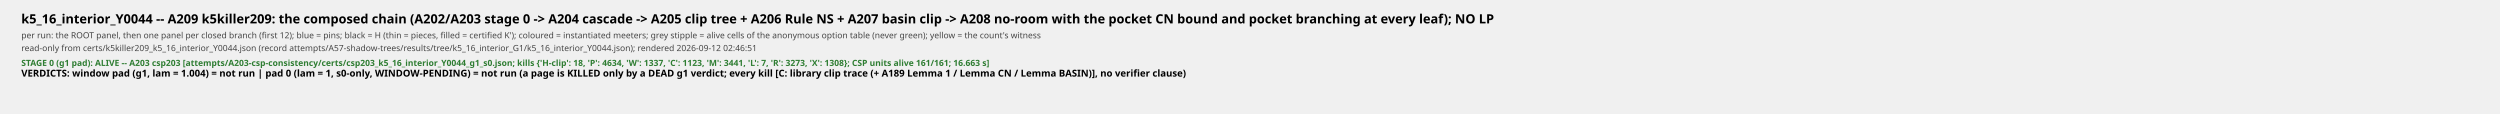
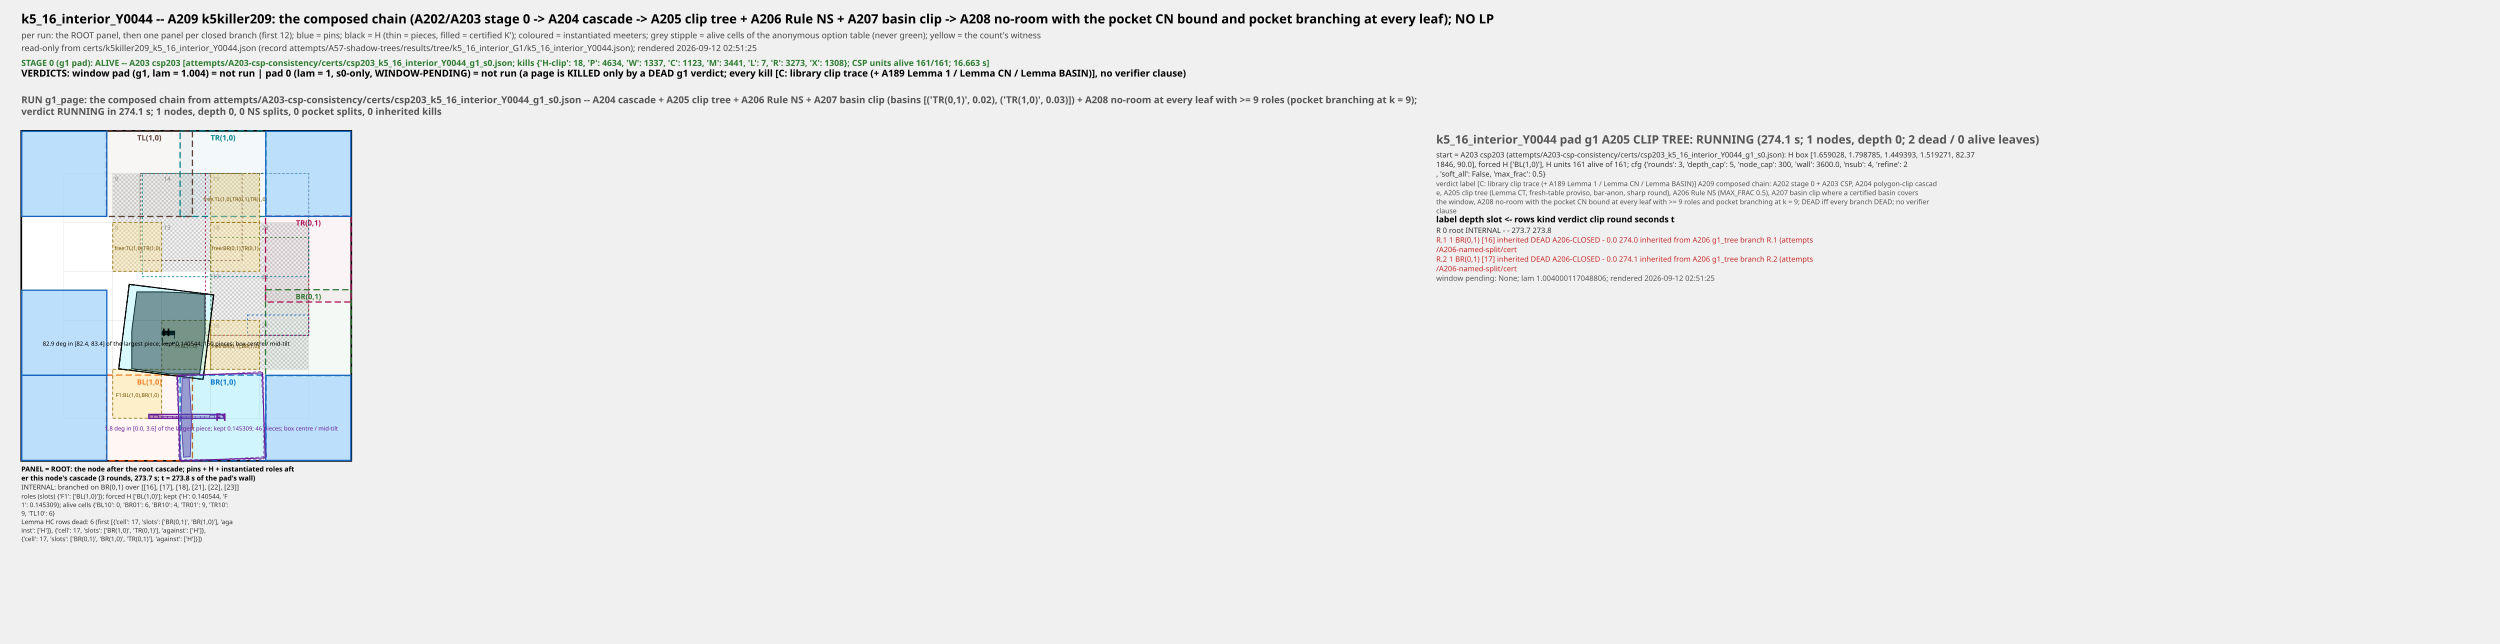
- <svg xmlns="http://www.w3.org/2000/svg" width="2350" height="107" font-family="Segoe UI, sans-serif" style="background:#fff">
+ <svg xmlns="http://www.w3.org/2000/svg" width="2350" height="605" font-family="Segoe UI, sans-serif" style="background:#fff">
  <defs>
    <pattern id="stipple" width="4" height="4" patternUnits="userSpaceOnUse">
      <rect width="4" height="4" fill="#f2f2f2" />
      <circle cx="1" cy="1" r="0.7" fill="#999" />
      <circle cx="3" cy="3" r="0.7" fill="#999" />
    </pattern>
  </defs>
  <text x="20.0" y="22.0" font-size="12" fill="#000" text-anchor="start" font-weight="bold">k5_16_interior_Y0044 -- A209 k5killer209: the composed chain (A202/A203 stage 0 -&gt; A204 cascade -&gt; A205 clip tree + A206 Rule NS + A207 basin clip -&gt; A208 no-room with the pocket CN bound and pocket branching at every leaf); NO LP</text>
  <text x="20.0" y="36.0" font-size="8" fill="#444" text-anchor="start">per run: the ROOT panel, then one panel per closed branch (first 12); blue = pins; black = H (thin = pieces, filled = certified K'); coloured = instantiated meeters; grey stipple = alive cells of the anonymous option table (never green); yellow = the count's witness</text>
-   <text x="20.0" y="48.0" font-size="8" fill="#444" text-anchor="start">read-only from certs/k5killer209_k5_16_interior_Y0044.json (record attempts/A57-shadow-trees/results/tree/k5_16_interior_G1/k5_16_interior_Y0044.json); rendered 2026-09-12 02:46:51</text>
+   <text x="20.0" y="48.0" font-size="8" fill="#444" text-anchor="start">read-only from certs/k5killer209_k5_16_interior_Y0044.json (record attempts/A57-shadow-trees/results/tree/k5_16_interior_G1/k5_16_interior_Y0044.json); rendered 2026-09-12 02:51:25</text>
  <text x="20.0" y="62.0" font-size="8" fill="#2e7d32" text-anchor="start" font-weight="bold">STAGE 0 (g1 pad): ALIVE -- A203 csp203 [attempts/A203-csp-consistency/certs/csp203_k5_16_interior_Y0044_g1_s0.json; kills {'H-clip': 18, 'P': 4634, 'W': 1337, 'C': 1123, 'M': 3441, 'L': 7, 'R': 3273, 'X': 1308}; CSP units alive 161/161; 16.663 s]</text>
  <text x="20.0" y="72.0" font-size="9" fill="#000" text-anchor="start" font-weight="bold">VERDICTS: window pad (g1, lam = 1.004) = not run | pad 0 (lam = 1, s0-only, WINDOW-PENDING) = not run   (a page is KILLED only by a DEAD g1 verdict; every kill [C: library clip trace (+ A189 Lemma 1 / Lemma CN / Lemma BASIN)], no verifier clause)</text>
+   <text x="20.0" y="97.0" font-size="9" fill="#555" text-anchor="start" font-weight="bold">RUN g1_page: the composed chain from attempts/A203-csp-consistency/certs/csp203_k5_16_interior_Y0044_g1_s0.json -- A204 cascade + A205 clip tree + A206 Rule NS + A207 basin clip (basins [('TR(0,1)', 0.02), ('TR(1,0)', 0.03)]) + A208 no-room at every leaf with &gt;= 9 roles (pocket branching at k = 9); </text>
+   <text x="20.0" y="108.0" font-size="9" fill="#555" text-anchor="start" font-weight="bold">verdict RUNNING in 274.1 s; 1 nodes, depth 0, 0 NS splits, 0 pocket splits, 0 inherited kills</text>
+   <text x="1350.0" y="135.0" font-size="11" fill="#555" text-anchor="start" font-weight="bold">k5_16_interior_Y0044  pad g1  A205 CLIP TREE: RUNNING  (274.1 s; 1 nodes, depth 0; 2 dead / 0 alive leaves)</text>
+   <text x="1350.0" y="148.0" font-size="7" fill="#333" text-anchor="start">start = A203 csp203 (attempts/A203-csp-consistency/certs/csp203_k5_16_interior_Y0044_g1_s0.json): H box [1.659028, 1.798785, 1.449393, 1.519271, 82.37</text>
+   <text x="1350.0" y="157.0" font-size="7" fill="#333" text-anchor="start">1846, 90.0], forced H ['BL(1,0)'], H units 161 alive of 161; cfg {'rounds': 3, 'depth_cap': 5, 'node_cap': 300, 'wall': 3600.0, 'nsub': 4, 'refine': 2</text>
+   <text x="1350.0" y="166.0" font-size="7" fill="#333" text-anchor="start">, 'soft_all': False, 'max_frac': 0.5}</text>
+   <text x="1350.0" y="175.0" font-size="6.5" fill="#555" text-anchor="start">verdict label [C: library clip trace (+ A189 Lemma 1 / Lemma CN / Lemma BASIN)] A209 composed chain: A202 stage 0 + A203 CSP, A204 polygon-clip cascad</text>
+   <text x="1350.0" y="183.5" font-size="6.5" fill="#555" text-anchor="start">e, A205 clip tree (Lemma CT, fresh-table proviso, bar-anon, sharp round), A206 Rule NS (MAX_FRAC 0.5), A207 basin clip where a certified basin covers </text>
+   <text x="1350.0" y="192.0" font-size="6.5" fill="#555" text-anchor="start">the window, A208 no-room with the pocket CN bound at every leaf with &gt;= 9 roles and pocket branching at k = 9; DEAD iff every branch DEAD; no verifier</text>
+   <text x="1350.0" y="200.5" font-size="6.5" fill="#555" text-anchor="start"> clause</text>
+   <text x="1350.0" y="209.0" font-size="8" fill="#000" text-anchor="start" font-weight="bold">label        depth  slot      &lt;- rows          kind   verdict   clip     round  seconds  t</text>
+   <text x="1350.0" y="219.0" font-size="7" fill="#333" text-anchor="start">R            0      root                              INTERNAL  -        -      273.7    273.8</text>
+   <text x="1350.0" y="228.0" font-size="7" fill="#c62828" text-anchor="start">R.1          1      BR(0,1)   [16]             inherited DEAD      A206-CLOSED -      0.0      274.0  inherited from A206 g1_tree branch R.1 (attempts</text>
+   <text x="1350.0" y="237.0" font-size="7" fill="#c62828" text-anchor="start">/A206-named-split/cert</text>
+   <text x="1350.0" y="246.0" font-size="7" fill="#c62828" text-anchor="start">R.2          1      BR(0,1)   [17]             inherited DEAD      A206-CLOSED -      0.0      274.1  inherited from A206 g1_tree branch R.2 (attempts</text>
+   <text x="1350.0" y="255.0" font-size="7" fill="#c62828" text-anchor="start">/A206-named-split/cert</text>
+   <text x="1350.0" y="264.0" font-size="7" fill="#555" text-anchor="start">window pending: None; lam 1.004000117048806; rendered 2026-09-12 02:51:25</text>
+   <rect x="20.0" y="123.0" width="310.2" height="310.2" fill="#fff" fill-opacity="1.00" stroke="#000" stroke-width="1.60" />
+   <rect x="60.0" y="347.1" width="46.0" height="46.0" fill="#fff" fill-opacity="1.00" stroke="#ddd" stroke-width="0.30" />
+   <rect x="60.0" y="301.1" width="46.0" height="46.0" fill="#fff" fill-opacity="1.00" stroke="#ddd" stroke-width="0.30" />
+   <rect x="60.0" y="255.1" width="46.0" height="46.0" fill="#fff" fill-opacity="1.00" stroke="#ddd" stroke-width="0.30" />
+   <rect x="60.0" y="209.0" width="46.0" height="46.0" fill="#fff" fill-opacity="1.00" stroke="#ddd" stroke-width="0.30" />
+   <rect x="60.0" y="163.0" width="46.0" height="46.0" fill="#fff" fill-opacity="1.00" stroke="#ddd" stroke-width="0.30" />
+   <rect x="106.0" y="347.1" width="46.0" height="46.0" fill="#fff" fill-opacity="1.00" stroke="#ddd" stroke-width="0.30" />
+   <rect x="106.0" y="301.1" width="46.0" height="46.0" fill="#fff" fill-opacity="1.00" stroke="#ddd" stroke-width="0.30" />
+   <rect x="106.0" y="255.1" width="46.0" height="46.0" fill="#fff" fill-opacity="1.00" stroke="#ddd" stroke-width="0.30" />
+   <rect x="106.0" y="209.0" width="46.0" height="46.0" fill="url(#stipple)" fill-opacity="1.00" stroke="#ddd" stroke-width="0.30" />
+   <text x="108.0" y="216.0" font-size="5.5" fill="#888" text-anchor="start">8</text>
+   <rect x="106.0" y="163.0" width="46.0" height="46.0" fill="url(#stipple)" fill-opacity="1.00" stroke="#ddd" stroke-width="0.30" />
+   <text x="108.0" y="170.0" font-size="5.5" fill="#888" text-anchor="start">9</text>
+   <rect x="152.1" y="347.1" width="46.0" height="46.0" fill="#fff" fill-opacity="1.00" stroke="#ddd" stroke-width="0.30" />
+   <rect x="152.1" y="301.1" width="46.0" height="46.0" fill="#fff" fill-opacity="1.00" stroke="#ddd" stroke-width="0.30" />
+   <rect x="152.1" y="255.1" width="46.0" height="46.0" fill="#fff" fill-opacity="1.00" stroke="#ddd" stroke-width="0.30" />
+   <rect x="152.1" y="209.0" width="46.0" height="46.0" fill="url(#stipple)" fill-opacity="1.00" stroke="#ddd" stroke-width="0.30" />
+   <text x="154.1" y="216.0" font-size="5.5" fill="#888" text-anchor="start">13</text>
+   <rect x="152.1" y="163.0" width="46.0" height="46.0" fill="url(#stipple)" fill-opacity="1.00" stroke="#ddd" stroke-width="0.30" />
+   <text x="154.1" y="170.0" font-size="5.5" fill="#888" text-anchor="start">14</text>
+   <rect x="198.1" y="347.1" width="46.0" height="46.0" fill="#fff" fill-opacity="1.00" stroke="#ddd" stroke-width="0.30" />
+   <rect x="198.1" y="301.1" width="46.0" height="46.0" fill="url(#stipple)" fill-opacity="1.00" stroke="#ddd" stroke-width="0.30" />
+   <text x="200.1" y="308.1" font-size="5.5" fill="#888" text-anchor="start">16</text>
+   <rect x="198.1" y="255.1" width="46.0" height="46.0" fill="url(#stipple)" fill-opacity="1.00" stroke="#ddd" stroke-width="0.30" />
+   <text x="200.1" y="262.1" font-size="5.5" fill="#888" text-anchor="start">17</text>
+   <rect x="198.1" y="209.0" width="46.0" height="46.0" fill="url(#stipple)" fill-opacity="1.00" stroke="#ddd" stroke-width="0.30" />
+   <text x="200.1" y="216.0" font-size="5.5" fill="#888" text-anchor="start">18</text>
+   <rect x="198.1" y="163.0" width="46.0" height="46.0" fill="url(#stipple)" fill-opacity="1.00" stroke="#ddd" stroke-width="0.30" />
+   <text x="200.1" y="170.0" font-size="5.5" fill="#888" text-anchor="start">19</text>
+   <rect x="244.1" y="347.1" width="46.0" height="46.0" fill="#fff" fill-opacity="1.00" stroke="#ddd" stroke-width="0.30" />
+   <rect x="244.1" y="301.1" width="46.0" height="46.0" fill="url(#stipple)" fill-opacity="1.00" stroke="#ddd" stroke-width="0.30" />
+   <text x="246.1" y="308.1" font-size="5.5" fill="#888" text-anchor="start">21</text>
+   <rect x="244.1" y="255.1" width="46.0" height="46.0" fill="url(#stipple)" fill-opacity="1.00" stroke="#ddd" stroke-width="0.30" />
+   <text x="246.1" y="262.1" font-size="5.5" fill="#888" text-anchor="start">22</text>
+   <rect x="244.1" y="209.0" width="46.0" height="46.0" fill="url(#stipple)" fill-opacity="1.00" stroke="#ddd" stroke-width="0.30" />
+   <text x="246.1" y="216.0" font-size="5.5" fill="#888" text-anchor="start">23</text>
+   <rect x="244.1" y="163.0" width="46.0" height="46.0" fill="#fff" fill-opacity="1.00" stroke="#ddd" stroke-width="0.30" />
+   <rect x="100.0" y="352.6" width="80.9" height="80.5" fill="#e65100" fill-opacity="0.05" stroke="#e65100" stroke-width="1.20" stroke-dasharray="6,3" />
+   <text x="140.4" y="361.6" font-size="7" fill="#e65100" text-anchor="middle" font-weight="bold">BL(1,0)</text>
+   <rect x="249.6" y="272.3" width="80.5" height="80.9" fill="#2e7d32" fill-opacity="0.05" stroke="#2e7d32" stroke-width="1.20" stroke-dasharray="6,3" />
+   <text x="289.9" y="281.3" font-size="7" fill="#2e7d32" text-anchor="middle" font-weight="bold">BR(0,1)</text>
+   <rect x="198.1" y="223.3" width="92.1" height="91.9" fill="none" fill-opacity="0.00" stroke="#2e7d32" stroke-width="0.80" stroke-dasharray="2,2" />
+   <rect x="169.3" y="352.6" width="80.9" height="80.5" fill="#1565c0" fill-opacity="0.05" stroke="#1565c0" stroke-width="1.20" stroke-dasharray="6,3" />
+   <text x="209.7" y="361.6" font-size="7" fill="#1565c0" text-anchor="middle" font-weight="bold">BR(1,0)</text>
+   <rect x="232.7" y="296.1" width="57.5" height="19.1" fill="none" fill-opacity="0.00" stroke="#1565c0" stroke-width="0.80" stroke-dasharray="2,2" />
+   <rect x="249.6" y="203.0" width="80.5" height="80.9" fill="#ad1457" fill-opacity="0.05" stroke="#ad1457" stroke-width="1.20" stroke-dasharray="6,3" />
+   <text x="289.9" y="212.0" font-size="7" fill="#ad1457" text-anchor="middle" font-weight="bold">TR(0,1)</text>
+   <rect x="193.1" y="163.0" width="97.1" height="152.2" fill="none" fill-opacity="0.00" stroke="#ad1457" stroke-width="0.80" stroke-dasharray="2,2" />
+   <rect x="169.3" y="123.0" width="80.9" height="80.5" fill="#00838f" fill-opacity="0.05" stroke="#00838f" stroke-width="1.20" stroke-dasharray="6,3" />
+   <text x="209.7" y="132.0" font-size="7" fill="#00838f" text-anchor="middle" font-weight="bold">TR(1,0)</text>
+   <rect x="133.8" y="163.0" width="156.4" height="97.1" fill="none" fill-opacity="0.00" stroke="#00838f" stroke-width="0.80" stroke-dasharray="2,2" />
+   <rect x="100.0" y="123.0" width="80.9" height="80.5" fill="#5d4037" fill-opacity="0.05" stroke="#5d4037" stroke-width="1.20" stroke-dasharray="6,3" />
+   <text x="140.4" y="132.0" font-size="7" fill="#5d4037" text-anchor="middle" font-weight="bold">TL(1,0)</text>
+   <rect x="131.8" y="163.0" width="95.8" height="81.8" fill="none" fill-opacity="0.00" stroke="#5d4037" stroke-width="0.80" stroke-dasharray="2,2" />
+   <rect x="152.1" y="301.1" width="46.0" height="46.0" fill="#ffe082" fill-opacity="0.35" stroke="#8d6e00" stroke-width="0.70" stroke-dasharray="3,2" />
+   <text x="175.1" y="327.1" font-size="5" fill="#6d4c00" text-anchor="middle">H:BL(1,0)</text>
+   <rect x="106.0" y="347.1" width="46.0" height="46.0" fill="#ffe082" fill-opacity="0.35" stroke="#8d6e00" stroke-width="0.70" stroke-dasharray="3,2" />
+   <text x="129.1" y="373.2" font-size="5" fill="#6d4c00" text-anchor="middle">F1:BL(1,0),BR(1,0)</text>
+   <rect x="198.1" y="301.1" width="46.0" height="46.0" fill="#ffe082" fill-opacity="0.35" stroke="#8d6e00" stroke-width="0.70" stroke-dasharray="3,2" />
+   <text x="221.1" y="327.1" font-size="5" fill="#6d4c00" text-anchor="middle">free:BR(0,1),BR(1,0)</text>
+   <rect x="198.1" y="209.0" width="46.0" height="46.0" fill="#ffe082" fill-opacity="0.35" stroke="#8d6e00" stroke-width="0.70" stroke-dasharray="3,2" />
+   <text x="221.1" y="235.1" font-size="5" fill="#6d4c00" text-anchor="middle">free:BR(0,1),TR(0,1)</text>
+   <rect x="106.0" y="209.0" width="46.0" height="46.0" fill="#ffe082" fill-opacity="0.35" stroke="#8d6e00" stroke-width="0.70" stroke-dasharray="3,2" />
+   <text x="129.1" y="235.1" font-size="5" fill="#6d4c00" text-anchor="middle">free:TL(1,0),TR(1,0)</text>
+   <rect x="198.1" y="163.0" width="46.0" height="46.0" fill="#ffe082" fill-opacity="0.35" stroke="#8d6e00" stroke-width="0.70" stroke-dasharray="3,2" />
+   <text x="221.1" y="189.0" font-size="5" fill="#6d4c00" text-anchor="middle">free:TL(1,0),TR(0,1),TR(1,0)</text>
+   <polygon points="20.4,432.8 100.4,432.8 100.4,352.8 20.4,352.8" fill="#90caf9" fill-opacity="0.60" stroke="#1565c0" stroke-width="1.20" />
+   <polygon points="20.4,352.8 100.4,352.8 100.4,272.8 20.4,272.8" fill="#90caf9" fill-opacity="0.60" stroke="#1565c0" stroke-width="1.20" />
+   <polygon points="20.4,203.4 100.4,203.4 100.4,123.4 20.4,123.4" fill="#90caf9" fill-opacity="0.60" stroke="#1565c0" stroke-width="1.20" />
+   <polygon points="249.8,432.8 329.8,432.8 329.8,352.8 249.8,352.8" fill="#90caf9" fill-opacity="0.60" stroke="#1565c0" stroke-width="1.20" />
+   <polygon points="249.8,203.4 329.8,203.4 329.8,123.4 249.8,123.4" fill="#90caf9" fill-opacity="0.60" stroke="#1565c0" stroke-width="1.20" />
+   <rect x="152.7" y="311.6" width="11.2" height="11.2" fill="none" fill-opacity="0.00" stroke="#000" stroke-width="0.70" stroke-dasharray="4,3" />
+   <rect x="152.7" y="313.7" width="1.4" height="0.5" fill="none" fill-opacity="0.00" stroke="#000000" stroke-width="0.25" />
+   <rect x="152.7" y="313.7" width="1.4" height="0.6" fill="none" fill-opacity="0.00" stroke="#000000" stroke-width="0.25" />
+   <rect x="152.7" y="313.7" width="1.4" height="0.7" fill="none" fill-opacity="0.00" stroke="#000000" stroke-width="0.25" />
+   <rect x="152.7" y="313.7" width="1.4" height="0.7" fill="none" fill-opacity="0.00" stroke="#000000" stroke-width="0.25" />
+   <rect x="153.6" y="313.0" width="0.6" height="0.5" fill="none" fill-opacity="0.00" stroke="#000000" stroke-width="0.25" />
+   <rect x="152.7" y="313.0" width="1.4" height="0.5" fill="none" fill-opacity="0.00" stroke="#000000" stroke-width="0.25" />
+   <rect x="152.7" y="313.0" width="1.4" height="0.7" fill="none" fill-opacity="0.00" stroke="#000000" stroke-width="0.25" />
+   <rect x="152.7" y="313.0" width="1.4" height="0.7" fill="none" fill-opacity="0.00" stroke="#000000" stroke-width="0.25" />
+   <rect x="152.7" y="313.0" width="1.4" height="0.7" fill="none" fill-opacity="0.00" stroke="#000000" stroke-width="0.25" />
+   <rect x="152.7" y="313.0" width="1.4" height="0.7" fill="none" fill-opacity="0.00" stroke="#000000" stroke-width="0.25" />
+   <rect x="152.7" y="312.3" width="1.4" height="0.5" fill="none" fill-opacity="0.00" stroke="#000000" stroke-width="0.25" />
+   <rect x="152.7" y="312.3" width="1.4" height="0.7" fill="none" fill-opacity="0.00" stroke="#000000" stroke-width="0.25" />
+   <rect x="152.7" y="312.3" width="1.4" height="0.7" fill="none" fill-opacity="0.00" stroke="#000000" stroke-width="0.25" />
+   <rect x="152.7" y="312.3" width="1.4" height="0.7" fill="none" fill-opacity="0.00" stroke="#000000" stroke-width="0.25" />
+   <rect x="152.7" y="312.3" width="1.4" height="0.7" fill="none" fill-opacity="0.00" stroke="#000000" stroke-width="0.25" />
+   <rect x="152.7" y="312.3" width="1.4" height="0.7" fill="none" fill-opacity="0.00" stroke="#000000" stroke-width="0.25" />
+   <rect x="152.7" y="312.3" width="1.4" height="0.7" fill="none" fill-opacity="0.00" stroke="#000000" stroke-width="0.25" />
+   <rect x="152.7" y="311.6" width="1.4" height="0.5" fill="none" fill-opacity="0.00" stroke="#000000" stroke-width="0.25" />
+   <rect x="152.7" y="311.6" width="1.4" height="0.7" fill="none" fill-opacity="0.00" stroke="#000000" stroke-width="0.25" />
+   <rect x="152.7" y="311.6" width="1.4" height="0.7" fill="none" fill-opacity="0.00" stroke="#000000" stroke-width="0.25" />
+   <rect x="152.7" y="311.6" width="1.4" height="0.7" fill="none" fill-opacity="0.00" stroke="#000000" stroke-width="0.25" />
+   <rect x="152.7" y="311.6" width="1.4" height="0.7" fill="none" fill-opacity="0.00" stroke="#000000" stroke-width="0.25" />
+   <rect x="152.7" y="311.6" width="1.4" height="0.7" fill="none" fill-opacity="0.00" stroke="#000000" stroke-width="0.25" />
+   <rect x="152.7" y="311.6" width="1.4" height="0.7" fill="none" fill-opacity="0.00" stroke="#000000" stroke-width="0.25" />
+   <rect x="152.7" y="311.6" width="1.4" height="0.7" fill="none" fill-opacity="0.00" stroke="#000000" stroke-width="0.25" />
+   <rect x="154.1" y="313.0" width="1.4" height="0.5" fill="none" fill-opacity="0.00" stroke="#000000" stroke-width="0.25" />
+   <rect x="154.1" y="313.0" width="1.4" height="0.6" fill="none" fill-opacity="0.00" stroke="#000000" stroke-width="0.25" />
+   <rect x="154.1" y="313.0" width="1.4" height="0.7" fill="none" fill-opacity="0.00" stroke="#000000" stroke-width="0.25" />
+   <rect x="154.1" y="313.0" width="1.4" height="0.7" fill="none" fill-opacity="0.00" stroke="#000000" stroke-width="0.25" />
+   <rect x="154.1" y="313.0" width="1.4" height="0.7" fill="none" fill-opacity="0.00" stroke="#000000" stroke-width="0.25" />
+   <rect x="154.1" y="313.0" width="1.4" height="0.7" fill="none" fill-opacity="0.00" stroke="#000000" stroke-width="0.25" />
+   <rect x="154.1" y="312.3" width="1.4" height="0.5" fill="none" fill-opacity="0.00" stroke="#000000" stroke-width="0.25" />
+   <rect x="154.1" y="312.3" width="1.4" height="0.7" fill="none" fill-opacity="0.00" stroke="#000000" stroke-width="0.25" />
+   <rect x="154.1" y="312.3" width="1.4" height="0.7" fill="none" fill-opacity="0.00" stroke="#000000" stroke-width="0.25" />
+   <rect x="154.1" y="312.3" width="1.4" height="0.7" fill="none" fill-opacity="0.00" stroke="#000000" stroke-width="0.25" />
+   <rect x="154.1" y="312.3" width="1.4" height="0.7" fill="none" fill-opacity="0.00" stroke="#000000" stroke-width="0.25" />
+   <rect x="154.1" y="312.3" width="1.4" height="0.7" fill="none" fill-opacity="0.00" stroke="#000000" stroke-width="0.25" />
+   <rect x="154.1" y="312.3" width="1.4" height="0.7" fill="none" fill-opacity="0.00" stroke="#000000" stroke-width="0.25" />
+   <rect x="154.1" y="311.6" width="1.4" height="0.7" fill="none" fill-opacity="0.00" stroke="#000000" stroke-width="0.25" />
+   <rect x="154.1" y="311.6" width="1.4" height="0.7" fill="none" fill-opacity="0.00" stroke="#000000" stroke-width="0.25" />
+   <rect x="154.1" y="311.6" width="1.4" height="0.7" fill="none" fill-opacity="0.00" stroke="#000000" stroke-width="0.25" />
+   <rect x="154.1" y="311.6" width="1.4" height="0.7" fill="none" fill-opacity="0.00" stroke="#000000" stroke-width="0.25" />
+   <rect x="154.1" y="311.6" width="1.4" height="0.7" fill="none" fill-opacity="0.00" stroke="#000000" stroke-width="0.25" />
+   <rect x="154.1" y="311.6" width="1.4" height="0.7" fill="none" fill-opacity="0.00" stroke="#000000" stroke-width="0.25" />
+   <rect x="154.1" y="311.6" width="1.4" height="0.7" fill="none" fill-opacity="0.00" stroke="#000000" stroke-width="0.25" />
+   <rect x="154.1" y="311.6" width="1.4" height="0.7" fill="none" fill-opacity="0.00" stroke="#000000" stroke-width="0.25" />
+   <rect x="155.5" y="313.0" width="1.4" height="0.7" fill="none" fill-opacity="0.00" stroke="#000000" stroke-width="0.25" />
+   <rect x="155.5" y="313.0" width="1.4" height="0.7" fill="none" fill-opacity="0.00" stroke="#000000" stroke-width="0.25" />
+   <rect x="155.9" y="312.3" width="1.0" height="0.5" fill="none" fill-opacity="0.00" stroke="#000000" stroke-width="0.25" />
+   <rect x="155.5" y="312.3" width="1.4" height="0.6" fill="none" fill-opacity="0.00" stroke="#000000" stroke-width="0.25" />
+   <rect x="155.5" y="312.3" width="1.4" height="0.7" fill="none" fill-opacity="0.00" stroke="#000000" stroke-width="0.25" />
+   <rect x="155.5" y="312.3" width="1.4" height="0.7" fill="none" fill-opacity="0.00" stroke="#000000" stroke-width="0.25" />
+   <rect x="155.5" y="312.3" width="1.4" height="0.7" fill="none" fill-opacity="0.00" stroke="#000000" stroke-width="0.25" />
+   <rect x="155.5" y="312.3" width="1.4" height="0.7" fill="none" fill-opacity="0.00" stroke="#000000" stroke-width="0.25" />
+   <rect x="155.5" y="312.3" width="1.4" height="0.7" fill="none" fill-opacity="0.00" stroke="#000000" stroke-width="0.25" />
+   <rect x="155.5" y="312.3" width="1.4" height="0.7" fill="none" fill-opacity="0.00" stroke="#000000" stroke-width="0.25" />
+   <rect x="155.5" y="311.6" width="1.4" height="0.7" fill="none" fill-opacity="0.00" stroke="#000000" stroke-width="0.25" />
+   <rect x="155.5" y="311.6" width="1.4" height="0.7" fill="none" fill-opacity="0.00" stroke="#000000" stroke-width="0.25" />
+   <rect x="155.5" y="311.6" width="1.4" height="0.7" fill="none" fill-opacity="0.00" stroke="#000000" stroke-width="0.25" />
+   <rect x="155.5" y="311.6" width="1.4" height="0.7" fill="none" fill-opacity="0.00" stroke="#000000" stroke-width="0.25" />
+   <rect x="155.5" y="311.6" width="1.4" height="0.7" fill="none" fill-opacity="0.00" stroke="#000000" stroke-width="0.25" />
+   <rect x="155.5" y="311.6" width="1.4" height="0.7" fill="none" fill-opacity="0.00" stroke="#000000" stroke-width="0.25" />
+   <rect x="155.5" y="311.6" width="1.4" height="0.7" fill="none" fill-opacity="0.00" stroke="#000000" stroke-width="0.25" />
+   <rect x="155.5" y="311.6" width="1.4" height="0.7" fill="none" fill-opacity="0.00" stroke="#000000" stroke-width="0.25" />
+   <rect x="156.9" y="313.0" width="1.4" height="0.7" fill="none" fill-opacity="0.00" stroke="#000000" stroke-width="0.25" />
+   <rect x="156.9" y="313.0" width="1.4" height="0.7" fill="none" fill-opacity="0.00" stroke="#000000" stroke-width="0.25" />
+   <rect x="156.9" y="312.3" width="1.4" height="0.5" fill="none" fill-opacity="0.00" stroke="#000000" stroke-width="0.25" />
+   <rect x="156.9" y="312.3" width="1.4" height="0.7" fill="none" fill-opacity="0.00" stroke="#000000" stroke-width="0.25" />
+   <rect x="156.9" y="312.3" width="1.4" height="0.7" fill="none" fill-opacity="0.00" stroke="#000000" stroke-width="0.25" />
+   <rect x="156.9" y="312.3" width="1.4" height="0.7" fill="none" fill-opacity="0.00" stroke="#000000" stroke-width="0.25" />
+   <rect x="156.9" y="312.3" width="1.4" height="0.7" fill="none" fill-opacity="0.00" stroke="#000000" stroke-width="0.25" />
+   <rect x="156.9" y="312.3" width="1.4" height="0.7" fill="none" fill-opacity="0.00" stroke="#000000" stroke-width="0.25" />
+   <rect x="156.9" y="312.3" width="1.4" height="0.7" fill="none" fill-opacity="0.00" stroke="#000000" stroke-width="0.25" />
+   <rect x="156.9" y="312.3" width="1.4" height="0.7" fill="none" fill-opacity="0.00" stroke="#000000" stroke-width="0.25" />
+   <rect x="156.9" y="311.6" width="1.4" height="0.7" fill="none" fill-opacity="0.00" stroke="#000000" stroke-width="0.25" />
+   <rect x="156.9" y="311.6" width="1.4" height="0.7" fill="none" fill-opacity="0.00" stroke="#000000" stroke-width="0.25" />
+   <rect x="156.9" y="311.6" width="1.4" height="0.7" fill="none" fill-opacity="0.00" stroke="#000000" stroke-width="0.25" />
+   <rect x="156.9" y="311.6" width="1.4" height="0.7" fill="none" fill-opacity="0.00" stroke="#000000" stroke-width="0.25" />
+   <rect x="156.9" y="311.6" width="1.4" height="0.7" fill="none" fill-opacity="0.00" stroke="#000000" stroke-width="0.25" />
+   <rect x="156.9" y="311.6" width="1.4" height="0.7" fill="none" fill-opacity="0.00" stroke="#000000" stroke-width="0.25" />
+   <rect x="156.9" y="311.6" width="1.4" height="0.7" fill="none" fill-opacity="0.00" stroke="#000000" stroke-width="0.25" />
+   <rect x="156.9" y="311.6" width="1.4" height="0.7" fill="none" fill-opacity="0.00" stroke="#000000" stroke-width="0.25" />
+   <rect x="158.3" y="313.0" width="1.4" height="0.7" fill="none" fill-opacity="0.00" stroke="#000000" stroke-width="0.25" />
+   <rect x="158.3" y="313.0" width="1.4" height="0.7" fill="none" fill-opacity="0.00" stroke="#000000" stroke-width="0.25" />
+   <rect x="158.3" y="312.3" width="1.4" height="0.7" fill="none" fill-opacity="0.00" stroke="#000000" stroke-width="0.25" />
+   <rect x="158.3" y="312.3" width="1.4" height="0.7" fill="none" fill-opacity="0.00" stroke="#000000" stroke-width="0.25" />
+   <rect x="158.3" y="312.3" width="1.4" height="0.7" fill="none" fill-opacity="0.00" stroke="#000000" stroke-width="0.25" />
+   <rect x="158.3" y="312.3" width="1.4" height="0.7" fill="none" fill-opacity="0.00" stroke="#000000" stroke-width="0.25" />
+   <rect x="158.3" y="312.3" width="1.4" height="0.7" fill="none" fill-opacity="0.00" stroke="#000000" stroke-width="0.25" />
+   <rect x="158.3" y="312.3" width="1.4" height="0.7" fill="none" fill-opacity="0.00" stroke="#000000" stroke-width="0.25" />
+   <rect x="158.3" y="312.3" width="1.4" height="0.7" fill="none" fill-opacity="0.00" stroke="#000000" stroke-width="0.25" />
+   <rect x="158.3" y="311.6" width="1.4" height="0.7" fill="none" fill-opacity="0.00" stroke="#000000" stroke-width="0.25" />
+   <rect x="158.3" y="311.6" width="1.4" height="0.7" fill="none" fill-opacity="0.00" stroke="#000000" stroke-width="0.25" />
+   <rect x="158.3" y="311.6" width="1.4" height="0.7" fill="none" fill-opacity="0.00" stroke="#000000" stroke-width="0.25" />
+   <rect x="158.3" y="311.6" width="1.4" height="0.7" fill="none" fill-opacity="0.00" stroke="#000000" stroke-width="0.25" />
+   <rect x="158.3" y="311.6" width="1.4" height="0.7" fill="none" fill-opacity="0.00" stroke="#000000" stroke-width="0.25" />
+   <rect x="158.3" y="311.6" width="1.4" height="0.7" fill="none" fill-opacity="0.00" stroke="#000000" stroke-width="0.25" />
+   <rect x="158.3" y="311.6" width="1.4" height="0.7" fill="none" fill-opacity="0.00" stroke="#000000" stroke-width="0.25" />
+   <rect x="158.3" y="311.6" width="1.4" height="0.7" fill="none" fill-opacity="0.00" stroke="#000000" stroke-width="0.25" />
+   <rect x="159.7" y="313.0" width="1.4" height="0.7" fill="none" fill-opacity="0.00" stroke="#000000" stroke-width="0.25" />
+   <rect x="159.7" y="313.0" width="1.4" height="0.7" fill="none" fill-opacity="0.00" stroke="#000000" stroke-width="0.25" />
+   <rect x="159.7" y="312.3" width="1.4" height="0.7" fill="none" fill-opacity="0.00" stroke="#000000" stroke-width="0.25" />
+   <rect x="159.7" y="312.3" width="1.4" height="0.7" fill="none" fill-opacity="0.00" stroke="#000000" stroke-width="0.25" />
+   <rect x="159.7" y="312.3" width="1.4" height="0.7" fill="none" fill-opacity="0.00" stroke="#000000" stroke-width="0.25" />
+   <rect x="159.7" y="312.3" width="1.4" height="0.7" fill="none" fill-opacity="0.00" stroke="#000000" stroke-width="0.25" />
+   <rect x="159.7" y="312.3" width="1.4" height="0.7" fill="none" fill-opacity="0.00" stroke="#000000" stroke-width="0.25" />
+   <rect x="159.7" y="312.3" width="1.4" height="0.7" fill="none" fill-opacity="0.00" stroke="#000000" stroke-width="0.25" />
+   <rect x="159.7" y="312.3" width="1.4" height="0.7" fill="none" fill-opacity="0.00" stroke="#000000" stroke-width="0.25" />
+   <rect x="159.7" y="311.6" width="1.4" height="0.7" fill="none" fill-opacity="0.00" stroke="#000000" stroke-width="0.25" />
+   <rect x="159.7" y="311.6" width="1.4" height="0.7" fill="none" fill-opacity="0.00" stroke="#000000" stroke-width="0.25" />
+   <rect x="159.7" y="311.6" width="1.4" height="0.7" fill="none" fill-opacity="0.00" stroke="#000000" stroke-width="0.25" />
+   <rect x="159.7" y="311.6" width="1.4" height="0.7" fill="none" fill-opacity="0.00" stroke="#000000" stroke-width="0.25" />
+   <rect x="159.7" y="311.6" width="1.4" height="0.7" fill="none" fill-opacity="0.00" stroke="#000000" stroke-width="0.25" />
+   <rect x="159.7" y="311.6" width="1.4" height="0.7" fill="none" fill-opacity="0.00" stroke="#000000" stroke-width="0.25" />
+   <rect x="159.7" y="311.6" width="1.4" height="0.7" fill="none" fill-opacity="0.00" stroke="#000000" stroke-width="0.25" />
+   <rect x="159.7" y="311.6" width="1.4" height="0.7" fill="none" fill-opacity="0.00" stroke="#000000" stroke-width="0.25" />
+   <rect x="161.1" y="313.0" width="1.4" height="0.7" fill="none" fill-opacity="0.00" stroke="#000000" stroke-width="0.25" />
+   <rect x="161.1" y="313.0" width="1.4" height="0.7" fill="none" fill-opacity="0.00" stroke="#000000" stroke-width="0.25" />
+   <rect x="161.1" y="312.3" width="1.4" height="0.7" fill="none" fill-opacity="0.00" stroke="#000000" stroke-width="0.25" />
+   <rect x="161.1" y="312.3" width="1.4" height="0.7" fill="none" fill-opacity="0.00" stroke="#000000" stroke-width="0.25" />
+   <rect x="161.1" y="312.3" width="1.4" height="0.7" fill="none" fill-opacity="0.00" stroke="#000000" stroke-width="0.25" />
+   <rect x="161.1" y="312.3" width="1.4" height="0.7" fill="none" fill-opacity="0.00" stroke="#000000" stroke-width="0.25" />
+   <rect x="161.1" y="312.3" width="1.4" height="0.7" fill="none" fill-opacity="0.00" stroke="#000000" stroke-width="0.25" />
+   <rect x="161.1" y="312.3" width="1.4" height="0.7" fill="none" fill-opacity="0.00" stroke="#000000" stroke-width="0.25" />
+   <rect x="161.1" y="312.3" width="1.4" height="0.7" fill="none" fill-opacity="0.00" stroke="#000000" stroke-width="0.25" />
+   <rect x="161.1" y="311.6" width="1.4" height="0.7" fill="none" fill-opacity="0.00" stroke="#000000" stroke-width="0.25" />
+   <rect x="161.1" y="311.6" width="1.4" height="0.7" fill="none" fill-opacity="0.00" stroke="#000000" stroke-width="0.25" />
+   <rect x="161.1" y="311.6" width="1.4" height="0.7" fill="none" fill-opacity="0.00" stroke="#000000" stroke-width="0.25" />
+   <rect x="161.1" y="311.6" width="1.4" height="0.7" fill="none" fill-opacity="0.00" stroke="#000000" stroke-width="0.25" />
+   <rect x="161.1" y="311.6" width="1.4" height="0.7" fill="none" fill-opacity="0.00" stroke="#000000" stroke-width="0.25" />
+   <rect x="161.1" y="311.6" width="1.4" height="0.7" fill="none" fill-opacity="0.00" stroke="#000000" stroke-width="0.25" />
+   <rect x="161.1" y="311.6" width="1.4" height="0.7" fill="none" fill-opacity="0.00" stroke="#000000" stroke-width="0.25" />
+   <rect x="161.1" y="311.6" width="1.4" height="0.7" fill="none" fill-opacity="0.00" stroke="#000000" stroke-width="0.25" />
+   <rect x="162.5" y="313.0" width="1.4" height="0.7" fill="none" fill-opacity="0.00" stroke="#000000" stroke-width="0.25" />
+   <rect x="162.5" y="313.0" width="1.4" height="0.7" fill="none" fill-opacity="0.00" stroke="#000000" stroke-width="0.25" />
+   <rect x="162.5" y="312.3" width="1.4" height="0.7" fill="none" fill-opacity="0.00" stroke="#000000" stroke-width="0.25" />
+   <rect x="162.5" y="312.3" width="1.4" height="0.7" fill="none" fill-opacity="0.00" stroke="#000000" stroke-width="0.25" />
+   <rect x="162.5" y="312.3" width="1.4" height="0.7" fill="none" fill-opacity="0.00" stroke="#000000" stroke-width="0.25" />
+   <rect x="162.5" y="312.3" width="1.4" height="0.7" fill="none" fill-opacity="0.00" stroke="#000000" stroke-width="0.25" />
+   <rect x="162.5" y="312.3" width="1.4" height="0.7" fill="none" fill-opacity="0.00" stroke="#000000" stroke-width="0.25" />
+   <rect x="162.5" y="312.3" width="1.4" height="0.7" fill="none" fill-opacity="0.00" stroke="#000000" stroke-width="0.25" />
+   <rect x="162.5" y="312.3" width="1.4" height="0.7" fill="none" fill-opacity="0.00" stroke="#000000" stroke-width="0.25" />
+   <rect x="162.5" y="312.3" width="1.4" height="0.7" fill="none" fill-opacity="0.00" stroke="#000000" stroke-width="0.25" />
+   <rect x="162.5" y="311.6" width="1.4" height="0.7" fill="none" fill-opacity="0.00" stroke="#000000" stroke-width="0.25" />
+   <rect x="162.5" y="311.6" width="1.4" height="0.7" fill="none" fill-opacity="0.00" stroke="#000000" stroke-width="0.25" />
+   <rect x="162.5" y="311.6" width="1.4" height="0.7" fill="none" fill-opacity="0.00" stroke="#000000" stroke-width="0.25" />
+   <rect x="162.5" y="311.6" width="1.4" height="0.7" fill="none" fill-opacity="0.00" stroke="#000000" stroke-width="0.25" />
+   <rect x="162.5" y="311.6" width="1.4" height="0.7" fill="none" fill-opacity="0.00" stroke="#000000" stroke-width="0.25" />
+   <rect x="162.5" y="311.6" width="1.4" height="0.7" fill="none" fill-opacity="0.00" stroke="#000000" stroke-width="0.25" />
+   <rect x="162.5" y="311.6" width="1.4" height="0.7" fill="none" fill-opacity="0.00" stroke="#000000" stroke-width="0.25" />
+   <rect x="152.7" y="311.6" width="11.2" height="2.8" fill="none" fill-opacity="0.00" stroke="#000000" stroke-width="1.40" />
+   <polygon points="123.9,346.6 158.6,351.3 163.6,351.6 187.7,351.6 192.4,316.9 192.7,313.1 192.7,311.6 192.7,277.1 185.0,276.1 179.7,275.6 158.6,274.6 152.7,274.4 128.7,274.4 124.3,307.7 124.0,310.4 123.9,313.7" fill="#000000" fill-opacity="0.45" stroke="#000000" stroke-width="0.80" />
+   <polygon points="190.9,356.6 200.9,277.2 121.5,267.3 111.6,346.7" fill="#00e5ff" fill-opacity="0.15" stroke="#000000" stroke-width="1.00" />
+   <polygon points="190.6,356.9 201.2,277.6 121.9,267.0 111.3,346.3" fill="none" fill-opacity="0.00" stroke="#000000" stroke-width="0.50" stroke-dasharray="3,2" />
+   <polygon points="191.3,356.3 200.6,276.9 121.1,267.6 111.9,347.1" fill="none" fill-opacity="0.00" stroke="#000000" stroke-width="0.50" stroke-dasharray="3,2" />
+   <text x="156.2" y="316.0" font-size="10" fill="#000000" text-anchor="middle" font-weight="bold">H</text>
+   <text x="156.2" y="325.0" font-size="5.5" fill="#000000" text-anchor="middle">82.9 deg in [82.4, 83.4] of the largest piece; kept 0.140544; 150 pieces; box centre / mid-tilt</text>
+   <rect x="140.0" y="391.6" width="4.4" height="1.5" fill="none" fill-opacity="0.00" stroke="#6a1b9a" stroke-width="0.25" />
+   <rect x="144.4" y="391.6" width="4.4" height="1.5" fill="none" fill-opacity="0.00" stroke="#6a1b9a" stroke-width="0.25" />
+   <rect x="148.8" y="391.6" width="4.4" height="1.5" fill="none" fill-opacity="0.00" stroke="#6a1b9a" stroke-width="0.25" />
+   <rect x="153.2" y="391.6" width="4.4" height="1.5" fill="none" fill-opacity="0.00" stroke="#6a1b9a" stroke-width="0.25" />
+   <rect x="157.5" y="391.6" width="4.4" height="1.5" fill="none" fill-opacity="0.00" stroke="#6a1b9a" stroke-width="0.25" />
+   <rect x="161.9" y="391.6" width="4.4" height="1.5" fill="none" fill-opacity="0.00" stroke="#6a1b9a" stroke-width="0.25" />
+   <rect x="166.3" y="391.6" width="4.4" height="1.5" fill="none" fill-opacity="0.00" stroke="#6a1b9a" stroke-width="0.25" />
+   <rect x="170.7" y="391.6" width="4.4" height="1.5" fill="none" fill-opacity="0.00" stroke="#6a1b9a" stroke-width="0.25" />
+   <rect x="175.1" y="391.6" width="4.4" height="1.5" fill="none" fill-opacity="0.00" stroke="#6a1b9a" stroke-width="0.25" />
+   <rect x="179.5" y="391.6" width="4.4" height="1.5" fill="none" fill-opacity="0.00" stroke="#6a1b9a" stroke-width="0.25" />
+   <rect x="183.9" y="391.6" width="4.4" height="1.5" fill="none" fill-opacity="0.00" stroke="#6a1b9a" stroke-width="0.25" />
+   <rect x="188.2" y="391.4" width="4.4" height="1.8" fill="none" fill-opacity="0.00" stroke="#6a1b9a" stroke-width="0.25" />
+   <rect x="192.6" y="391.1" width="4.4" height="2.0" fill="none" fill-opacity="0.00" stroke="#6a1b9a" stroke-width="0.25" />
+   <rect x="197.0" y="390.8" width="4.4" height="2.3" fill="none" fill-opacity="0.00" stroke="#6a1b9a" stroke-width="0.25" />
+   <rect x="197.2" y="390.2" width="4.2" height="0.5" fill="none" fill-opacity="0.00" stroke="#6a1b9a" stroke-width="0.25" />
+   <rect x="201.4" y="390.6" width="4.4" height="2.6" fill="none" fill-opacity="0.00" stroke="#6a1b9a" stroke-width="0.25" />
+   <rect x="201.4" y="389.7" width="4.4" height="1.1" fill="none" fill-opacity="0.00" stroke="#6a1b9a" stroke-width="0.25" />
+   <rect x="205.8" y="390.3" width="4.4" height="2.9" fill="none" fill-opacity="0.00" stroke="#6a1b9a" stroke-width="0.25" />
+   <rect x="205.8" y="389.6" width="2.0" height="1.2" fill="none" fill-opacity="0.00" stroke="#6a1b9a" stroke-width="0.25" />
+   <rect x="142.5" y="389.9" width="3.1" height="0.8" fill="none" fill-opacity="0.00" stroke="#6a1b9a" stroke-width="0.25" />
+   <rect x="145.6" y="390.2" width="3.1" height="0.5" fill="none" fill-opacity="0.00" stroke="#6a1b9a" stroke-width="0.25" />
+   <rect x="141.2" y="390.3" width="3.1" height="1.6" fill="none" fill-opacity="0.00" stroke="#6a1b9a" stroke-width="0.25" />
+   <rect x="140.0" y="390.9" width="4.4" height="2.3" fill="none" fill-opacity="0.00" stroke="#6a1b9a" stroke-width="0.25" />
+   <rect x="144.4" y="390.5" width="4.4" height="1.4" fill="none" fill-opacity="0.00" stroke="#6a1b9a" stroke-width="0.25" />
+   <rect x="144.4" y="391.0" width="4.4" height="2.1" fill="none" fill-opacity="0.00" stroke="#6a1b9a" stroke-width="0.25" />
+   <rect x="148.8" y="390.7" width="0.5" height="0.5" fill="none" fill-opacity="0.00" stroke="#6a1b9a" stroke-width="0.25" />
+   <rect x="148.8" y="390.8" width="4.4" height="1.1" fill="none" fill-opacity="0.00" stroke="#6a1b9a" stroke-width="0.25" />
+   <rect x="148.8" y="391.2" width="4.4" height="2.0" fill="none" fill-opacity="0.00" stroke="#6a1b9a" stroke-width="0.25" />
+   <rect x="153.2" y="391.1" width="4.4" height="0.8" fill="none" fill-opacity="0.00" stroke="#6a1b9a" stroke-width="0.25" />
+   <rect x="153.2" y="391.3" width="4.4" height="1.9" fill="none" fill-opacity="0.00" stroke="#6a1b9a" stroke-width="0.25" />
+   <rect x="157.5" y="391.4" width="4.4" height="0.5" fill="none" fill-opacity="0.00" stroke="#6a1b9a" stroke-width="0.25" />
+   <rect x="157.5" y="391.5" width="4.4" height="1.7" fill="none" fill-opacity="0.00" stroke="#6a1b9a" stroke-width="0.25" />
+   <rect x="161.9" y="391.6" width="4.4" height="0.5" fill="none" fill-opacity="0.00" stroke="#6a1b9a" stroke-width="0.25" />
+   <rect x="161.9" y="391.6" width="4.4" height="1.6" fill="none" fill-opacity="0.00" stroke="#6a1b9a" stroke-width="0.25" />
+   <rect x="166.3" y="391.7" width="4.4" height="0.5" fill="none" fill-opacity="0.00" stroke="#6a1b9a" stroke-width="0.25" />
+   <rect x="166.3" y="391.6" width="4.4" height="1.5" fill="none" fill-opacity="0.00" stroke="#6a1b9a" stroke-width="0.25" />
+   <rect x="170.7" y="391.9" width="1.5" height="0.5" fill="none" fill-opacity="0.00" stroke="#6a1b9a" stroke-width="0.25" />
+   <rect x="170.7" y="391.6" width="4.4" height="1.5" fill="none" fill-opacity="0.00" stroke="#6a1b9a" stroke-width="0.25" />
+   <rect x="175.1" y="391.6" width="4.4" height="1.5" fill="none" fill-opacity="0.00" stroke="#6a1b9a" stroke-width="0.25" />
+   <rect x="179.5" y="391.6" width="4.4" height="1.5" fill="none" fill-opacity="0.00" stroke="#6a1b9a" stroke-width="0.25" />
+   <rect x="183.9" y="391.6" width="4.4" height="1.5" fill="none" fill-opacity="0.00" stroke="#6a1b9a" stroke-width="0.25" />
+   <rect x="188.2" y="391.6" width="4.4" height="1.5" fill="none" fill-opacity="0.00" stroke="#6a1b9a" stroke-width="0.25" />
+   <rect x="192.6" y="391.6" width="4.4" height="1.5" fill="none" fill-opacity="0.00" stroke="#6a1b9a" stroke-width="0.25" />
+   <rect x="197.0" y="391.6" width="4.4" height="1.5" fill="none" fill-opacity="0.00" stroke="#6a1b9a" stroke-width="0.25" />
+   <rect x="201.4" y="391.6" width="4.4" height="1.5" fill="none" fill-opacity="0.00" stroke="#6a1b9a" stroke-width="0.25" />
+   <rect x="205.8" y="391.6" width="4.4" height="1.5" fill="none" fill-opacity="0.00" stroke="#6a1b9a" stroke-width="0.25" />
+   <rect x="140.0" y="389.6" width="70.2" height="3.6" fill="none" fill-opacity="0.00" stroke="#6a1b9a" stroke-width="1.40" />
+   <polygon points="170.2,391.7 170.2,392.8 172.6,429.7 178.8,429.3 180.0,392.2 180.0,391.5 179.9,390.7 177.7,355.1 171.3,355.5" fill="#6a1b9a" fill-opacity="0.45" stroke="#6a1b9a" stroke-width="0.80" />
+   <polygon points="169.2,433.0 249.2,430.5 246.7,350.5 166.7,353.0" fill="#00e5ff" fill-opacity="0.15" stroke="#6a1b9a" stroke-width="1.00" />
+   <polygon points="168.0,431.7 248.0,431.7 248.0,351.7 168.0,351.7" fill="none" fill-opacity="0.00" stroke="#6a1b9a" stroke-width="0.50" stroke-dasharray="3,2" />
+   <polygon points="170.5,434.2 250.4,429.2 245.4,349.3 165.6,354.3" fill="none" fill-opacity="0.00" stroke="#6a1b9a" stroke-width="0.50" stroke-dasharray="3,2" />
+   <text x="208.0" y="395.7" font-size="10" fill="#6a1b9a" text-anchor="middle" font-weight="bold">F1</text>
+   <text x="208.0" y="404.7" font-size="5.5" fill="#6a1b9a" text-anchor="middle">1.8 deg in [0.0, 3.6] of the largest piece; kept 0.145309; 46 pieces; box centre / mid-tilt</text>
+   <text x="20.0" y="443.2" font-size="6.5" fill="#000" text-anchor="start" font-weight="bold">PANEL = ROOT: the node after the root cascade; pins + H + instantiated roles aft</text>
+   <text x="20.0" y="451.7" font-size="6.5" fill="#000" text-anchor="start" font-weight="bold">er this node's cascade (3 rounds, 273.7 s; t = 273.8 s of the pad's wall)</text>
+   <text x="20.0" y="460.2" font-size="6.5" fill="#333" text-anchor="start">INTERNAL: branched on BR(0,1) over [[16], [17], [18], [21], [22], [23]]</text>
+   <text x="20.0" y="468.7" font-size="6" fill="#333" text-anchor="start">roles (slots) {'F1': ['BL(1,0)']}; forced H ['BL(1,0)']; kept {'H': 0.140544, 'F</text>
+   <text x="20.0" y="476.7" font-size="6" fill="#333" text-anchor="start">1': 0.145309}; alive cells {'BL10': 0, 'BR01': 6, 'BR10': 4, 'TR01': 9, 'TR10': </text>
+   <text x="20.0" y="484.7" font-size="6" fill="#333" text-anchor="start">9, 'TL10': 6}</text>
+   <text x="20.0" y="492.7" font-size="6" fill="#333" text-anchor="start">Lemma HC rows dead: 6 (first [{'cell': 17, 'slots': ['BR(0,1)', 'BR(1,0)'], 'aga</text>
+   <text x="20.0" y="500.7" font-size="6" fill="#333" text-anchor="start">inst': ['H']}, {'cell': 17, 'slots': ['BR(1,0)', 'TR(0,1)'], 'against': ['H']}, </text>
+   <text x="20.0" y="508.7" font-size="6" fill="#333" text-anchor="start">{'cell': 17, 'slots': ['BR(0,1)', 'BR(1,0)', 'TR(0,1)'], 'against': ['H']}])</text>
</svg>
